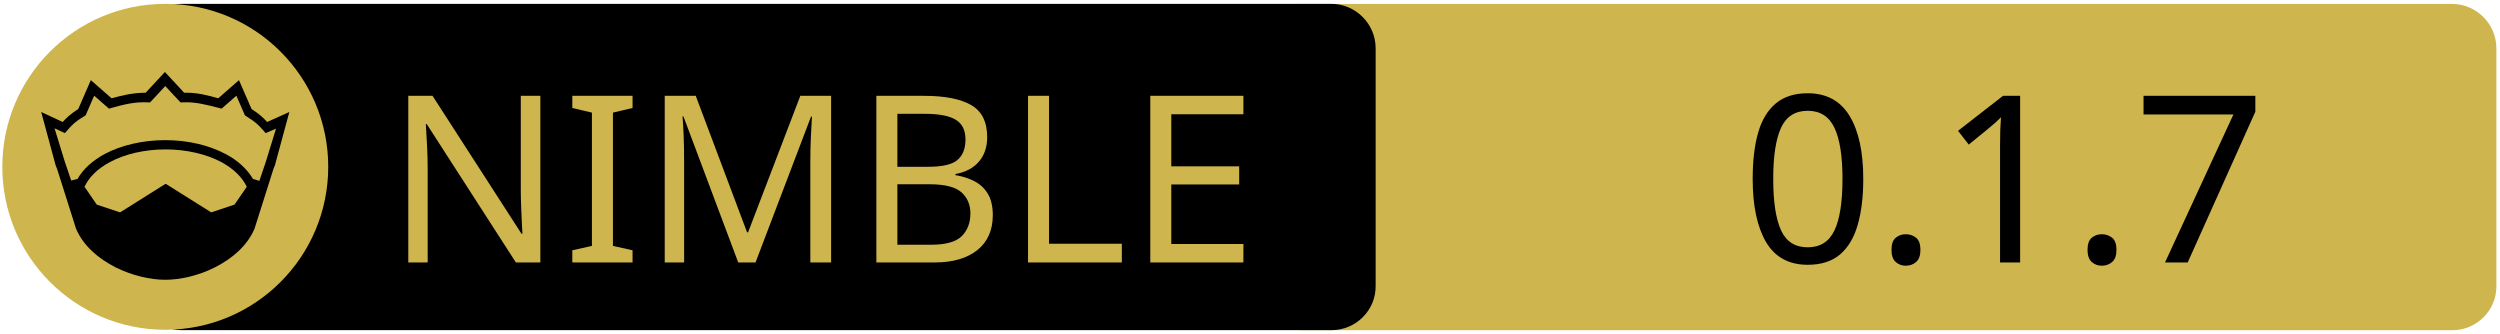
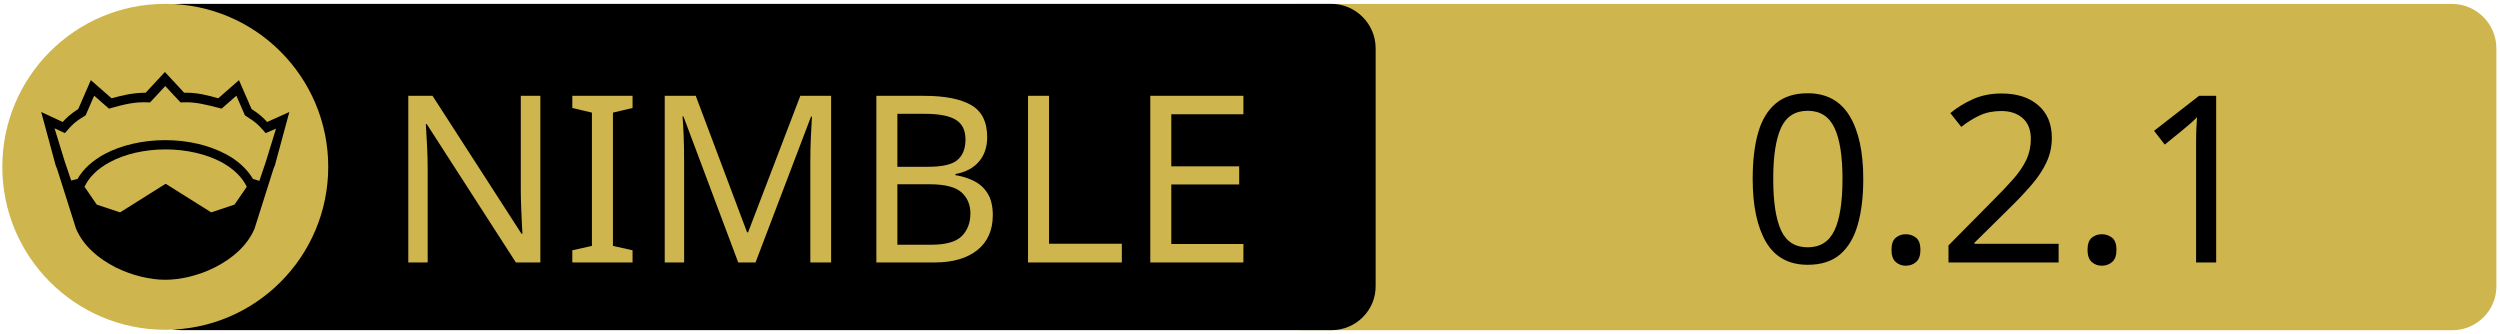
<svg xmlns="http://www.w3.org/2000/svg" xmlns:xlink="http://www.w3.org/1999/xlink" width="675" height="90" xml:space="preserve" version="1.1">
-   <a xlink:href="https://github.com/supranim/supranim">
+   <a xlink:href="https://github.com/supranim/emitter">
    <g>
      <path fill="#CEB54D" id="svg_15" d="m662.123,89.159l-310.5,0c-6.6,0 -12,-5.4 -12,-12l0,-64.1c0,-6.6 5.4,-12 12,-12l310.4,0c6.6,0 12,5.4 12,12l0,64.1c0.1,6.6 -5.3,12 -11.9,12z" />
      <path id="svg_1" d="m359.524,89.139l-310.5,0c-6.6,0 -12,-5.4 -12,-12l0,-64.1c0,-6.6 5.4,-12 12,-12l310.4,0c6.6,0 12,5.4 12,12l0,64.1c0.1,6.6 -5.3,12 -11.9,12z" />
      <rect id="svg_2" fill="none" height="45.9" width="315.3" class="st0" y="24.539" x="60.224" />
      <circle id="svg_4" fill="#CEB54D" r="44" cy="45.039" cx="44.624" class="st1" />
      <g id="XMLID_4_">
        <path id="svg_5" d="m78.124,30.239l-3.9,14.4l-0.4,1l-5.1,16.1c0,0 0,0 0,0c-2,4.7 -6.1,8.1 -10.6,10.4c-4.5,2.3 -9.5,3.4 -13.5,3.4c-4,0 -8.9,-1.1 -13.5,-3.4c-4.5,-2.3 -8.6,-5.7 -10.6,-10.4c0,0 0,0 0,0l-5.1,-16.1l-0.4,-1l-3.9,-14.4l5.8,2.7c0.9,-1 2,-2.1 4.2,-3.5l3.4,-7.8l5.6,4.9c2.9,-0.8 5.8,-1.5 9.2,-1.5l5.2,-5.6l5.2,5.6c3.4,-0.1 6.4,0.7 9.2,1.5l5.6,-4.9l3.4,7.8c2.2,1.4 3.3,2.5 4.2,3.5l6,-2.7z" />
        <g id="XMLID_6_">
          <g id="svg_6">
            <path id="svg_7" fill="#CEB54D" d="m66.624,50.439l-3.3,4.8l-6.3,2.1l-12.1,-7.6c-0.1,-0.1 -0.3,-0.1 -0.4,0l-12.1,7.6l-6.3,-2.1l-3.3,-4.8c1.2,-2.6 3.5,-4.9 6.9,-6.7c3.9,-2.1 9.2,-3.4 15,-3.4c5.7,0 11,1.3 15,3.4c3.3,1.8 5.7,4.1 6.9,6.7z" class="st1" />
          </g>
          <g id="svg_8" />
        </g>
        <g id="XMLID_5_">
          <g id="svg_9">
            <path id="svg_10" fill="#CEB54D" d="m74.524,34.739l-2.8,9.1l-1.7,5l-1.6,-0.5c0,0 -0.1,0 -0.1,0c-1.6,-2.7 -4.2,-5.1 -7.5,-6.8c-4.4,-2.3 -10,-3.7 -16.2,-3.7c-6.2,0 -11.9,1.4 -16.3,3.7c-3.3,1.8 -5.9,4.1 -7.4,6.8c0,0 -0.1,0 -0.1,0l-1.6,0.4l-1.7,-5l-2.8,-9.1l2.8,1.3l0.6,-0.7c1.2,-1.3 1.8,-2.2 4.7,-3.9l0.3,-0.2l2.3,-5.3l4,3.5l0.7,-0.2c3.2,-0.9 6.3,-1.7 9.8,-1.5l0.6,0l4.1,-4.4l4.1,4.4l0.6,0c3.5,-0.2 6.5,0.7 9.8,1.5l0.7,0.2l4,-3.5l2.3,5.3l0.3,0.2c2.9,1.8 3.5,2.6 4.7,3.9l0.6,0.7l2.8,-1.2z" class="st1" />
          </g>
          <g id="svg_11" />
        </g>
      </g>
      <text x="-442" y="-350.021" id="svg_16" font-size="63px" font-family="'PT Sans Caption', 'Tahoma', 'Helvetica Neue Medium', 'PT Sans', sans-serif" fill="#CEB54D" class="st1 st2 st3" transform="matrix(1 0 0 1 546.13 420.879)">NIMBLE</text>
-       <text x="-76.0" y="-350.012" id="svg_17" font-size="63.012px" font-family="'PT Sans Caption', 'Tahoma', 'Helvetica Neue Medium', 'PT Sans', sans-serif" fill="#000000" class="st1 st2 st3" transform="matrix(1 0 0 1 546.13 420.879)">0.1.7</text>
+       <text x="-76.0" y="-350.012" id="svg_17" font-size="63.012px" font-family="'PT Sans Caption', 'Tahoma', 'Helvetica Neue Medium', 'PT Sans', sans-serif" fill="#000000" class="st1 st2 st3" transform="matrix(1 0 0 1 546.13 420.879)">0.2.1</text>
    </g>
  </a>
</svg>
